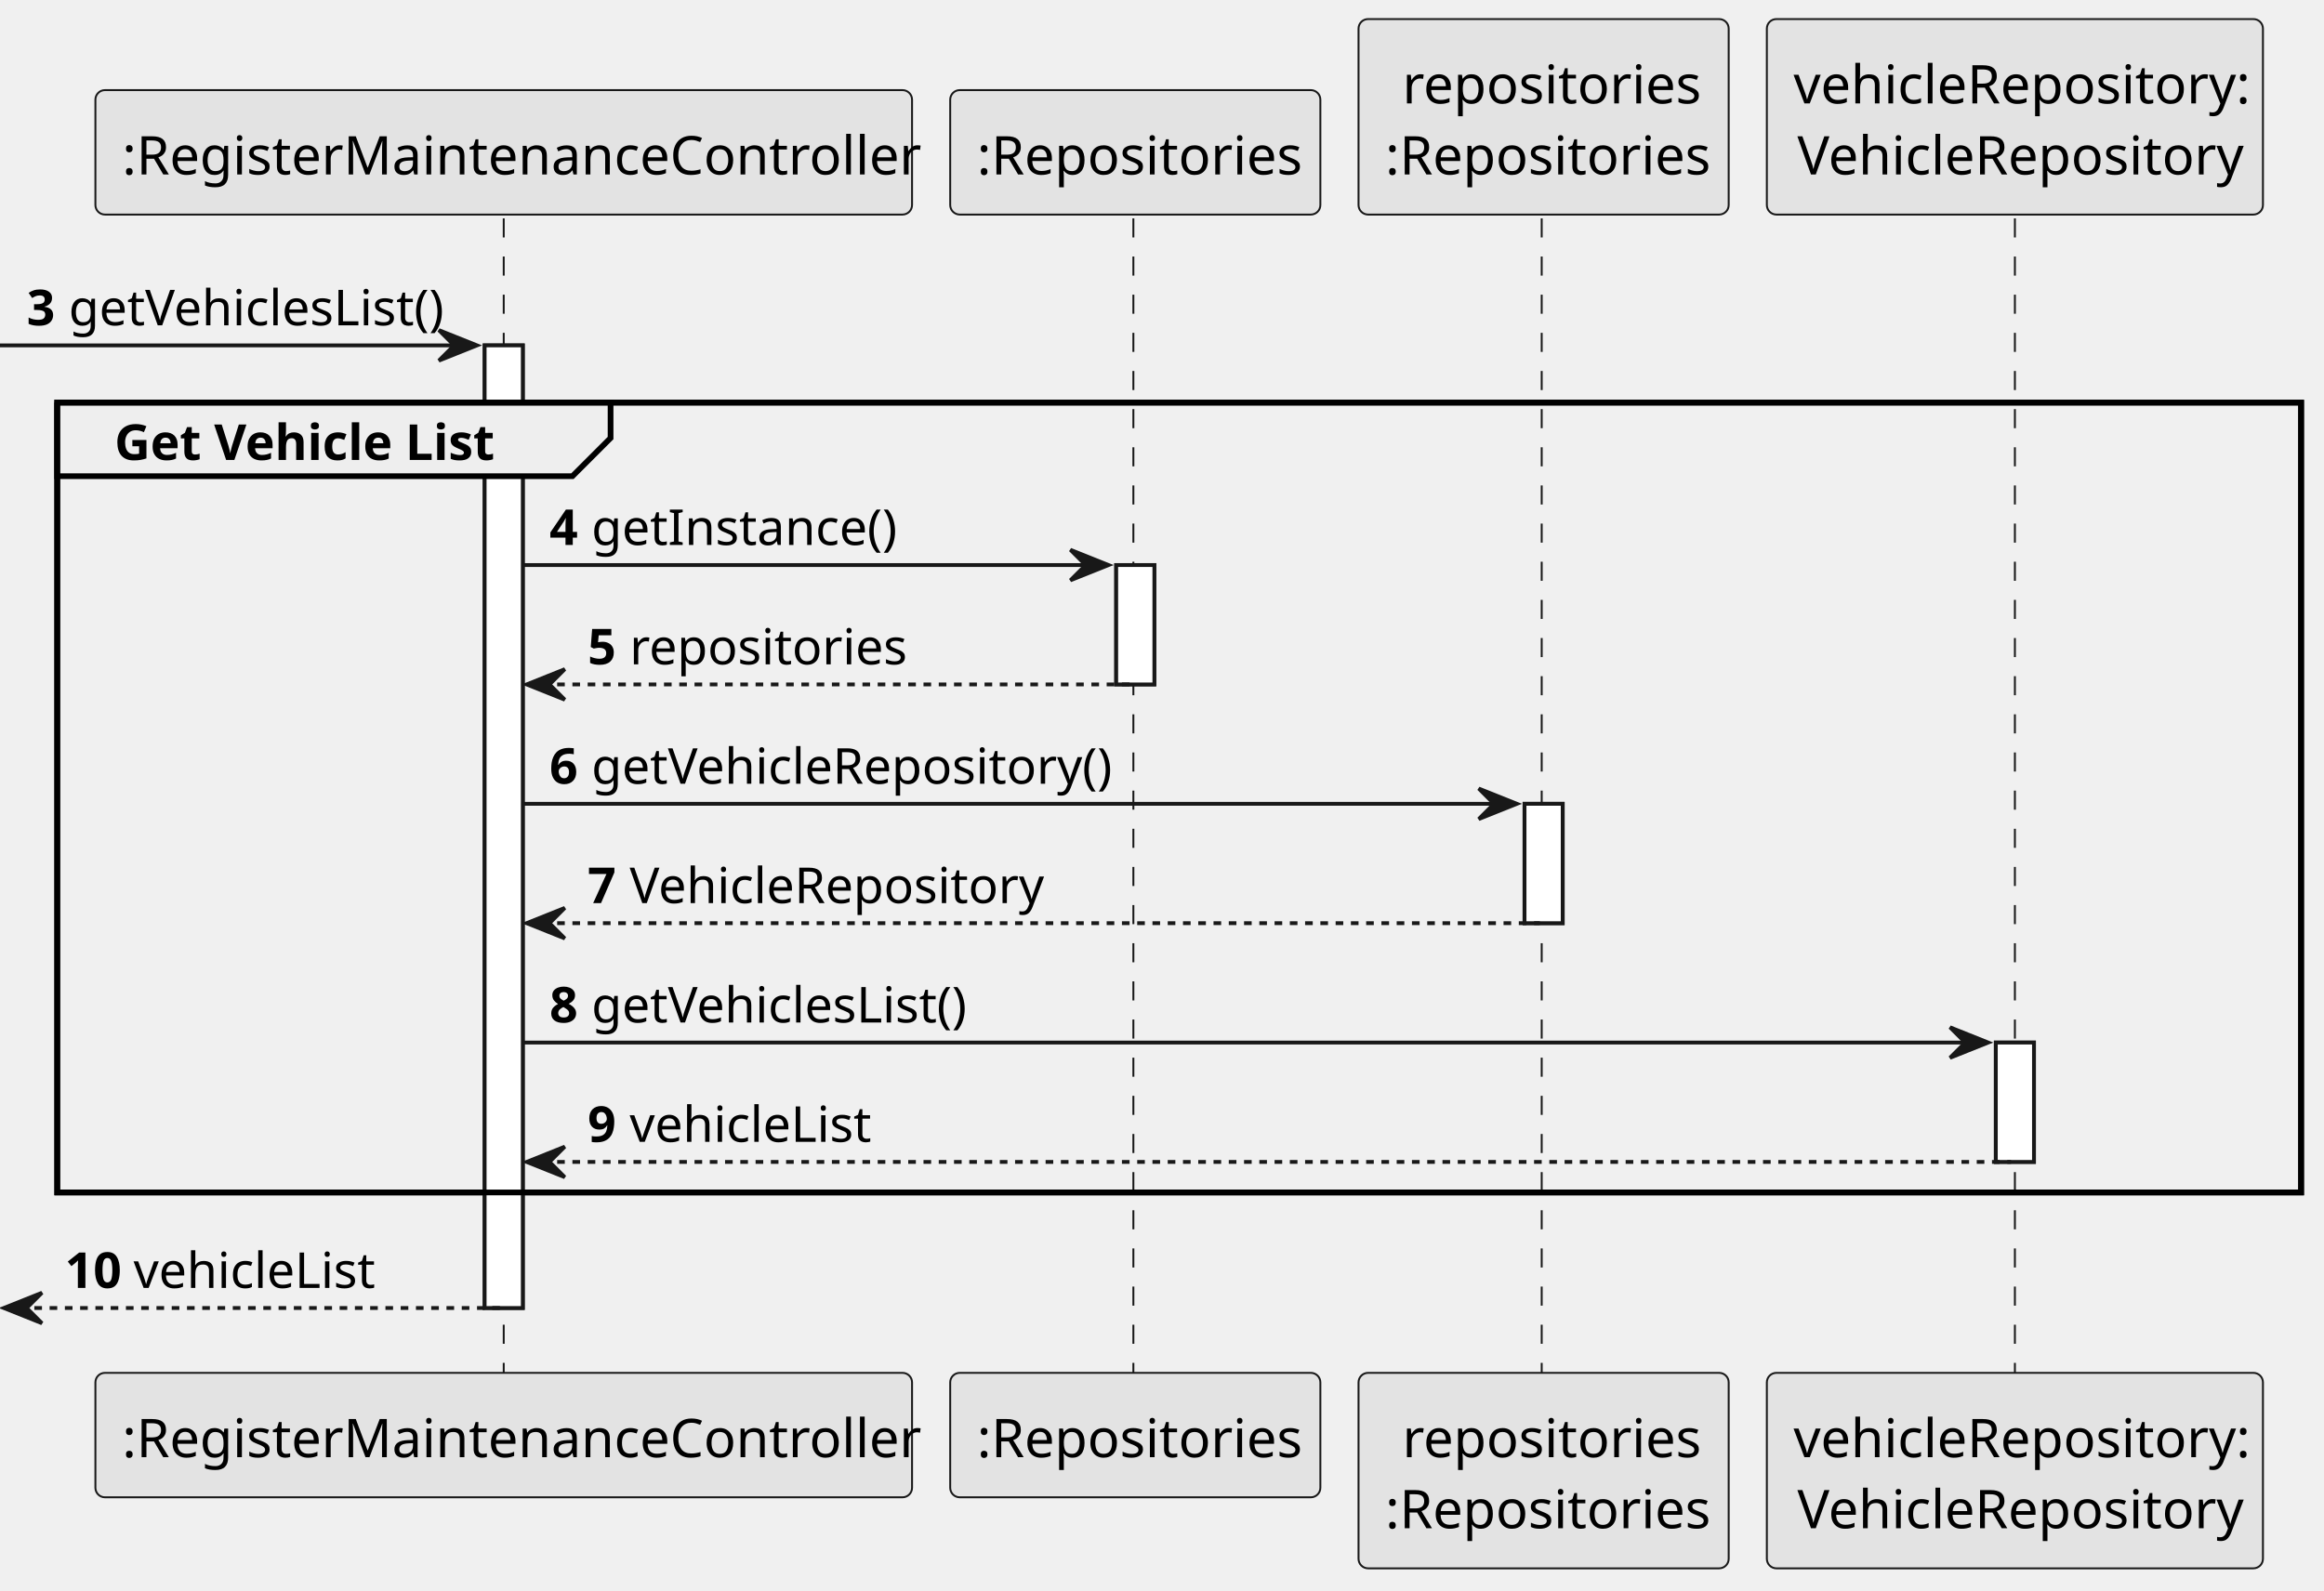
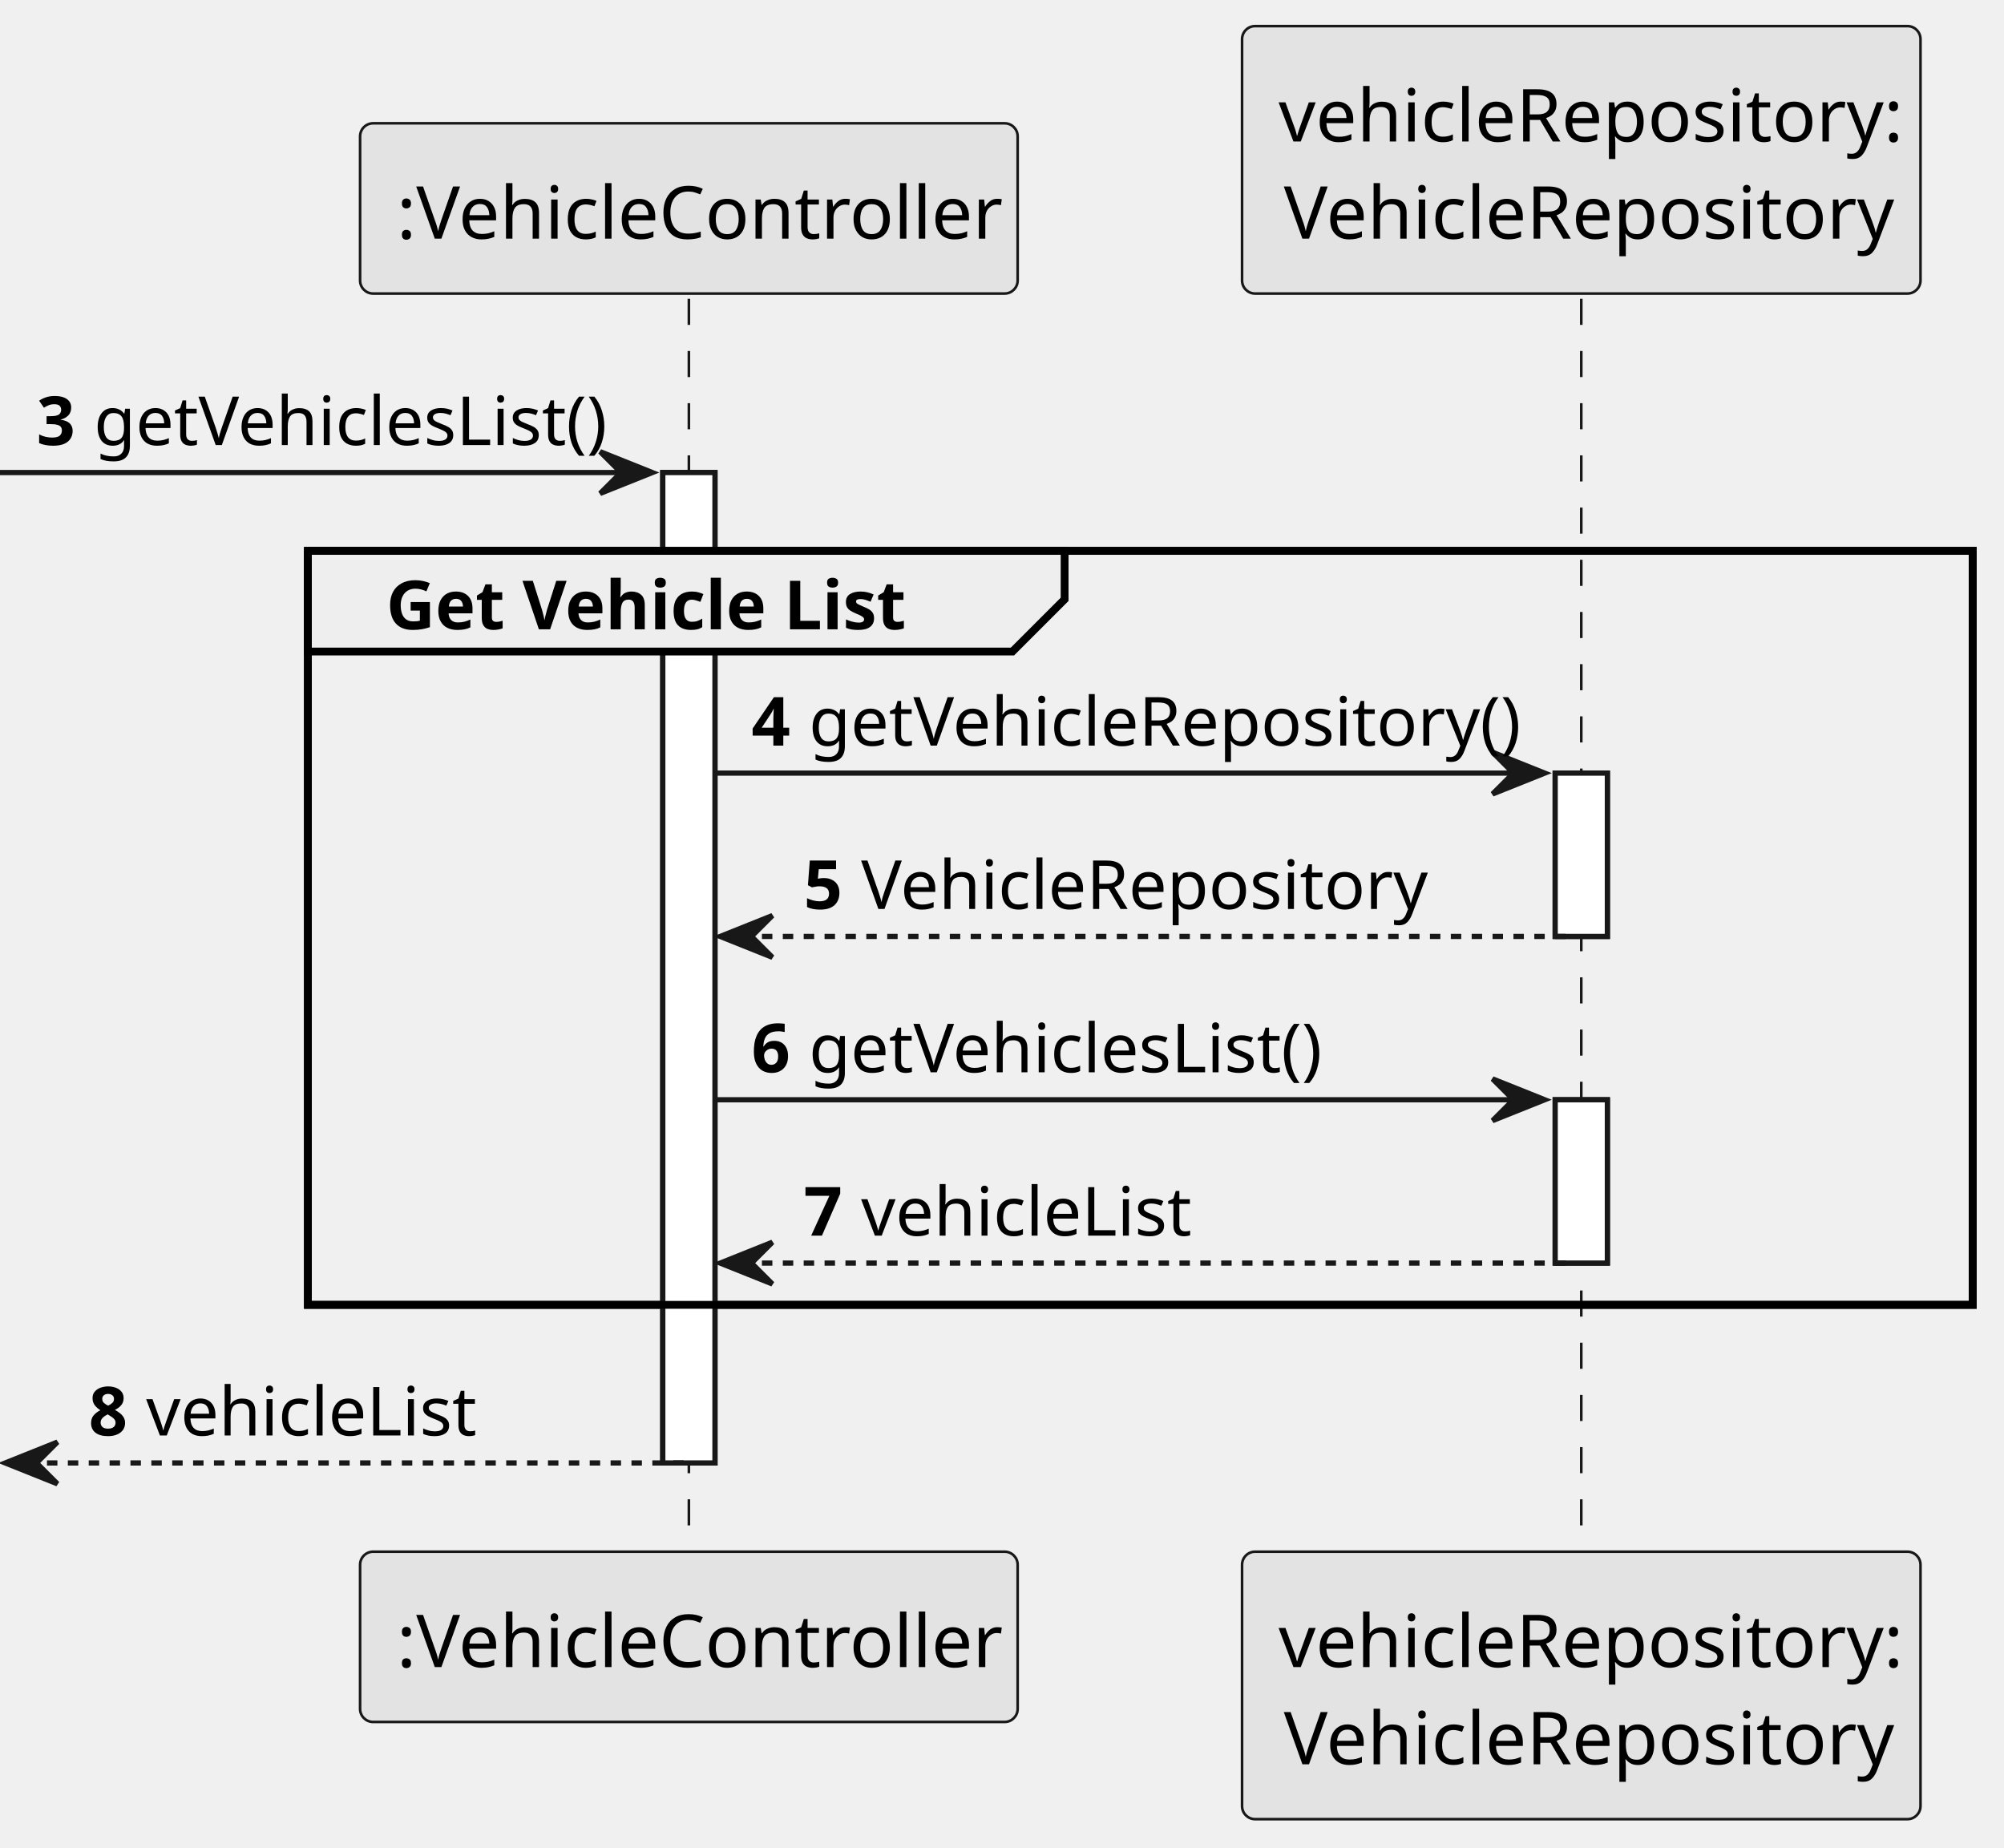
- <svg xmlns="http://www.w3.org/2000/svg" contentStyleType="text/css" height="417px" preserveAspectRatio="none" style="width:609px;height:417px;background:#FFFFFF;" version="1.1" viewBox="0 0 609 417" width="609px" zoomAndPan="magnify">
+ <svg xmlns="http://www.w3.org/2000/svg" contentStyleType="text/css" height="354px" preserveAspectRatio="none" style="width:384px;height:354px;background:#FFFFFF;" version="1.1" viewBox="0 0 384 354" width="384px" zoomAndPan="magnify">
  <defs />
  <g>
-     <rect fill="#FFFFFF" height="252.328" style="stroke:#181818;stroke-width:1.0;" width="10" x="127" y="90.533" />
-     <rect fill="#FFFFFF" height="31.291" style="stroke:#181818;stroke-width:1.0;" width="10" x="292.5" y="148.115" />
-     <rect fill="#FFFFFF" height="31.291" style="stroke:#181818;stroke-width:1.0;" width="10" x="399.5" y="210.697" />
-     <rect fill="#FFFFFF" height="31.291" style="stroke:#181818;stroke-width:1.0;" width="10" x="523" y="273.279" />
-     <rect fill="none" height="207.037" style="stroke:#000000;stroke-width:1.5;" width="588" x="15" y="105.533" />
-     <line style="stroke:#181818;stroke-width:0.5;stroke-dasharray:5.0,5.0;" x1="132" x2="132" y1="57.242" y2="360.861" />
-     <line style="stroke:#181818;stroke-width:0.5;stroke-dasharray:5.0,5.0;" x1="297" x2="297" y1="57.242" y2="360.861" />
-     <line style="stroke:#181818;stroke-width:0.5;stroke-dasharray:5.0,5.0;" x1="404" x2="404" y1="57.242" y2="360.861" />
-     <line style="stroke:#181818;stroke-width:0.5;stroke-dasharray:5.0,5.0;" x1="528" x2="528" y1="57.242" y2="360.861" />
-     <rect fill="#E3E3E3" height="32.621" rx="2.5" ry="2.5" style="stroke:#181818;stroke-width:0.5;" width="214" x="25" y="23.621" />
-     <text fill="#000000" font-family="sans-serif" font-size="14" lengthAdjust="spacing" textLength="200" x="32" y="45.728">:RegisterMaintenanceController</text>
-     <rect fill="#E3E3E3" height="32.621" rx="2.5" ry="2.5" style="stroke:#181818;stroke-width:0.5;" width="214" x="25" y="359.861" />
-     <text fill="#000000" font-family="sans-serif" font-size="14" lengthAdjust="spacing" textLength="200" x="32" y="381.969">:RegisterMaintenanceController</text>
-     <rect fill="#E3E3E3" height="32.621" rx="2.5" ry="2.5" style="stroke:#181818;stroke-width:0.5;" width="97" x="249" y="23.621" />
-     <text fill="#000000" font-family="sans-serif" font-size="14" lengthAdjust="spacing" textLength="83" x="256" y="45.728">:Repositories</text>
-     <rect fill="#E3E3E3" height="32.621" rx="2.5" ry="2.5" style="stroke:#181818;stroke-width:0.5;" width="97" x="249" y="359.861" />
-     <text fill="#000000" font-family="sans-serif" font-size="14" lengthAdjust="spacing" textLength="83" x="256" y="381.969">:Repositories</text>
-     <rect fill="#E3E3E3" height="51.242" rx="2.5" ry="2.5" style="stroke:#181818;stroke-width:0.5;" width="97" x="356" y="5" />
-     <text fill="#000000" font-family="sans-serif" font-size="14" lengthAdjust="spacing" textLength="74" x="367.5" y="27.107">repositories</text>
-     <text fill="#000000" font-family="sans-serif" font-size="14" lengthAdjust="spacing" textLength="83" x="363" y="45.728">:Repositories</text>
-     <rect fill="#E3E3E3" height="51.242" rx="2.5" ry="2.5" style="stroke:#181818;stroke-width:0.5;" width="97" x="356" y="359.861" />
-     <text fill="#000000" font-family="sans-serif" font-size="14" lengthAdjust="spacing" textLength="74" x="367.5" y="381.969">repositories</text>
-     <text fill="#000000" font-family="sans-serif" font-size="14" lengthAdjust="spacing" textLength="83" x="363" y="400.59">:Repositories</text>
-     <rect fill="#E3E3E3" height="51.242" rx="2.5" ry="2.5" style="stroke:#181818;stroke-width:0.5;" width="130" x="463" y="5" />
-     <text fill="#000000" font-family="sans-serif" font-size="14" lengthAdjust="spacing" textLength="116" x="470" y="27.107">vehicleRepository:</text>
-     <text fill="#000000" font-family="sans-serif" font-size="14" lengthAdjust="spacing" textLength="114" x="471" y="45.728">VehicleRepository</text>
-     <rect fill="#E3E3E3" height="51.242" rx="2.5" ry="2.5" style="stroke:#181818;stroke-width:0.5;" width="130" x="463" y="359.861" />
-     <text fill="#000000" font-family="sans-serif" font-size="14" lengthAdjust="spacing" textLength="116" x="470" y="381.969">vehicleRepository:</text>
-     <text fill="#000000" font-family="sans-serif" font-size="14" lengthAdjust="spacing" textLength="114" x="471" y="400.59">VehicleRepository</text>
-     <rect fill="#FFFFFF" height="252.328" style="stroke:#181818;stroke-width:1.0;" width="10" x="127" y="90.533" />
-     <rect fill="#FFFFFF" height="31.291" style="stroke:#181818;stroke-width:1.0;" width="10" x="292.5" y="148.115" />
-     <rect fill="#FFFFFF" height="31.291" style="stroke:#181818;stroke-width:1.0;" width="10" x="399.5" y="210.697" />
-     <rect fill="#FFFFFF" height="31.291" style="stroke:#181818;stroke-width:1.0;" width="10" x="523" y="273.279" />
+     <rect fill="#FFFFFF" height="189.746" style="stroke:#181818;stroke-width:1.0;" width="10" x="127" y="90.533" />
+     <rect fill="#FFFFFF" height="31.291" style="stroke:#181818;stroke-width:1.0;" width="10" x="298" y="148.115" />
+     <rect fill="#FFFFFF" height="31.291" style="stroke:#181818;stroke-width:1.0;" width="10" x="298" y="210.697" />
+     <rect fill="none" height="144.455" style="stroke:#000000;stroke-width:1.5;" width="319" x="59" y="105.533" />
+     <line style="stroke:#181818;stroke-width:0.5;stroke-dasharray:5.0,5.0;" x1="132" x2="132" y1="57.242" y2="298.279" />
+     <line style="stroke:#181818;stroke-width:0.5;stroke-dasharray:5.0,5.0;" x1="303" x2="303" y1="57.242" y2="298.279" />
+     <rect fill="#E3E3E3" height="32.621" rx="2.5" ry="2.5" style="stroke:#181818;stroke-width:0.5;" width="126" x="69" y="23.621" />
+     <text fill="#000000" font-family="sans-serif" font-size="14" lengthAdjust="spacing" textLength="112" x="76" y="45.728">:VehicleController</text>
+     <rect fill="#E3E3E3" height="32.621" rx="2.5" ry="2.5" style="stroke:#181818;stroke-width:0.5;" width="126" x="69" y="297.279" />
+     <text fill="#000000" font-family="sans-serif" font-size="14" lengthAdjust="spacing" textLength="112" x="76" y="319.387">:VehicleController</text>
+     <rect fill="#E3E3E3" height="51.242" rx="2.5" ry="2.5" style="stroke:#181818;stroke-width:0.5;" width="130" x="238" y="5" />
+     <text fill="#000000" font-family="sans-serif" font-size="14" lengthAdjust="spacing" textLength="116" x="245" y="27.107">vehicleRepository:</text>
+     <text fill="#000000" font-family="sans-serif" font-size="14" lengthAdjust="spacing" textLength="114" x="246" y="45.728">VehicleRepository</text>
+     <rect fill="#E3E3E3" height="51.242" rx="2.5" ry="2.5" style="stroke:#181818;stroke-width:0.5;" width="130" x="238" y="297.279" />
+     <text fill="#000000" font-family="sans-serif" font-size="14" lengthAdjust="spacing" textLength="116" x="245" y="319.387">vehicleRepository:</text>
+     <text fill="#000000" font-family="sans-serif" font-size="14" lengthAdjust="spacing" textLength="114" x="246" y="338.008">VehicleRepository</text>
+     <rect fill="#FFFFFF" height="189.746" style="stroke:#181818;stroke-width:1.0;" width="10" x="127" y="90.533" />
+     <rect fill="#FFFFFF" height="31.291" style="stroke:#181818;stroke-width:1.0;" width="10" x="298" y="148.115" />
+     <rect fill="#FFFFFF" height="31.291" style="stroke:#181818;stroke-width:1.0;" width="10" x="298" y="210.697" />
    <polygon fill="#181818" points="115,86.533,125,90.533,115,94.533,119,90.533" style="stroke:#181818;stroke-width:1.0;" />
    <line style="stroke:#181818;stroke-width:1.0;" x1="0" x2="121" y1="90.533" y2="90.533" />
    <text fill="#000000" font-family="sans-serif" font-size="13" font-weight="bold" lengthAdjust="spacing" textLength="7" x="7" y="85.27">3</text>
    <text fill="#000000" font-family="sans-serif" font-size="13" lengthAdjust="spacing" textLength="97" x="18" y="85.27">getVehiclesList()</text>
-     <path d="M15,105.533 L160,105.533 L160,114.824 L150,124.824 L15,124.824 L15,105.533 " fill="#EEEEEE" style="stroke:#000000;stroke-width:1.5;" />
-     <rect fill="none" height="207.037" style="stroke:#000000;stroke-width:1.5;" width="588" x="15" y="105.533" />
-     <text fill="#000000" font-family="sans-serif" font-size="13" font-weight="bold" lengthAdjust="spacing" textLength="100" x="30" y="120.561">Get Vehicle List</text>
-     <polygon fill="#181818" points="280.5,144.115,290.5,148.115,280.5,152.115,284.5,148.115" style="stroke:#181818;stroke-width:1.0;" />
-     <line style="stroke:#181818;stroke-width:1.0;" x1="137" x2="286.5" y1="148.115" y2="148.115" />
+     <path d="M59,105.533 L204,105.533 L204,114.824 L194,124.824 L59,124.824 L59,105.533 " fill="#EEEEEE" style="stroke:#000000;stroke-width:1.5;" />
+     <rect fill="none" height="144.455" style="stroke:#000000;stroke-width:1.5;" width="319" x="59" y="105.533" />
+     <text fill="#000000" font-family="sans-serif" font-size="13" font-weight="bold" lengthAdjust="spacing" textLength="100" x="74" y="120.561">Get Vehicle List</text>
+     <polygon fill="#181818" points="286,144.115,296,148.115,286,152.115,290,148.115" style="stroke:#181818;stroke-width:1.0;" />
+     <line style="stroke:#181818;stroke-width:1.0;" x1="137" x2="292" y1="148.115" y2="148.115" />
    <text fill="#000000" font-family="sans-serif" font-size="13" font-weight="bold" lengthAdjust="spacing" textLength="7" x="144" y="142.852">4</text>
-     <text fill="#000000" font-family="sans-serif" font-size="13" lengthAdjust="spacing" textLength="75" x="155" y="142.852">getInstance()</text>
+     <text fill="#000000" font-family="sans-serif" font-size="13" lengthAdjust="spacing" textLength="131" x="155" y="142.852">getVehicleRepository()</text>
    <polygon fill="#181818" points="148,175.406,138,179.406,148,183.406,144,179.406" style="stroke:#181818;stroke-width:1.0;" />
-     <line style="stroke:#181818;stroke-width:1.0;stroke-dasharray:2.0,2.0;" x1="142" x2="296.5" y1="179.406" y2="179.406" />
+     <line style="stroke:#181818;stroke-width:1.0;stroke-dasharray:2.0,2.0;" x1="142" x2="302" y1="179.406" y2="179.406" />
    <text fill="#000000" font-family="sans-serif" font-size="13" font-weight="bold" lengthAdjust="spacing" textLength="7" x="154" y="174.144">5</text>
-     <text fill="#000000" font-family="sans-serif" font-size="13" lengthAdjust="spacing" textLength="67" x="165" y="174.144">repositories</text>
-     <polygon fill="#181818" points="387.5,206.697,397.5,210.697,387.5,214.697,391.5,210.697" style="stroke:#181818;stroke-width:1.0;" />
-     <line style="stroke:#181818;stroke-width:1.0;" x1="137" x2="393.5" y1="210.697" y2="210.697" />
+     <text fill="#000000" font-family="sans-serif" font-size="13" lengthAdjust="spacing" textLength="105" x="165" y="174.144">VehicleRepository</text>
+     <polygon fill="#181818" points="286,206.697,296,210.697,286,214.697,290,210.697" style="stroke:#181818;stroke-width:1.0;" />
+     <line style="stroke:#181818;stroke-width:1.0;" x1="137" x2="292" y1="210.697" y2="210.697" />
    <text fill="#000000" font-family="sans-serif" font-size="13" font-weight="bold" lengthAdjust="spacing" textLength="7" x="144" y="205.435">6</text>
-     <text fill="#000000" font-family="sans-serif" font-size="13" lengthAdjust="spacing" textLength="131" x="155" y="205.435">getVehicleRepository()</text>
+     <text fill="#000000" font-family="sans-serif" font-size="13" lengthAdjust="spacing" textLength="97" x="155" y="205.435">getVehiclesList()</text>
    <polygon fill="#181818" points="148,237.988,138,241.988,148,245.988,144,241.988" style="stroke:#181818;stroke-width:1.0;" />
-     <line style="stroke:#181818;stroke-width:1.0;stroke-dasharray:2.0,2.0;" x1="142" x2="403.5" y1="241.988" y2="241.988" />
+     <line style="stroke:#181818;stroke-width:1.0;stroke-dasharray:2.0,2.0;" x1="142" x2="302" y1="241.988" y2="241.988" />
    <text fill="#000000" font-family="sans-serif" font-size="13" font-weight="bold" lengthAdjust="spacing" textLength="7" x="154" y="236.726">7</text>
-     <text fill="#000000" font-family="sans-serif" font-size="13" lengthAdjust="spacing" textLength="105" x="165" y="236.726">VehicleRepository</text>
-     <polygon fill="#181818" points="511,269.279,521,273.279,511,277.279,515,273.279" style="stroke:#181818;stroke-width:1.0;" />
-     <line style="stroke:#181818;stroke-width:1.0;" x1="137" x2="517" y1="273.279" y2="273.279" />
-     <text fill="#000000" font-family="sans-serif" font-size="13" font-weight="bold" lengthAdjust="spacing" textLength="7" x="144" y="268.017">8</text>
-     <text fill="#000000" font-family="sans-serif" font-size="13" lengthAdjust="spacing" textLength="97" x="155" y="268.017">getVehiclesList()</text>
-     <polygon fill="#181818" points="148,300.57,138,304.57,148,308.57,144,304.57" style="stroke:#181818;stroke-width:1.0;" />
-     <line style="stroke:#181818;stroke-width:1.0;stroke-dasharray:2.0,2.0;" x1="142" x2="527" y1="304.57" y2="304.57" />
-     <text fill="#000000" font-family="sans-serif" font-size="13" font-weight="bold" lengthAdjust="spacing" textLength="7" x="154" y="299.308">9</text>
-     <text fill="#000000" font-family="sans-serif" font-size="13" lengthAdjust="spacing" textLength="60" x="165" y="299.308">vehicleList</text>
-     <polygon fill="#181818" points="11,338.861,1,342.861,11,346.861,7,342.861" style="stroke:#181818;stroke-width:1.0;" />
-     <line style="stroke:#181818;stroke-width:1.0;stroke-dasharray:2.0,2.0;" x1="5" x2="131" y1="342.861" y2="342.861" />
-     <text fill="#000000" font-family="sans-serif" font-size="13" font-weight="bold" lengthAdjust="spacing" textLength="14" x="17" y="337.599">10</text>
-     <text fill="#000000" font-family="sans-serif" font-size="13" lengthAdjust="spacing" textLength="60" x="35" y="337.599">vehicleList</text>
+     <text fill="#000000" font-family="sans-serif" font-size="13" lengthAdjust="spacing" textLength="60" x="165" y="236.726">vehicleList</text>
+     <polygon fill="#181818" points="11,276.279,1,280.279,11,284.279,7,280.279" style="stroke:#181818;stroke-width:1.0;" />
+     <line style="stroke:#181818;stroke-width:1.0;stroke-dasharray:2.0,2.0;" x1="5" x2="131" y1="280.279" y2="280.279" />
+     <text fill="#000000" font-family="sans-serif" font-size="13" font-weight="bold" lengthAdjust="spacing" textLength="7" x="17" y="275.017">8</text>
+     <text fill="#000000" font-family="sans-serif" font-size="13" lengthAdjust="spacing" textLength="60" x="28" y="275.017">vehicleList</text>
  </g>
</svg>
